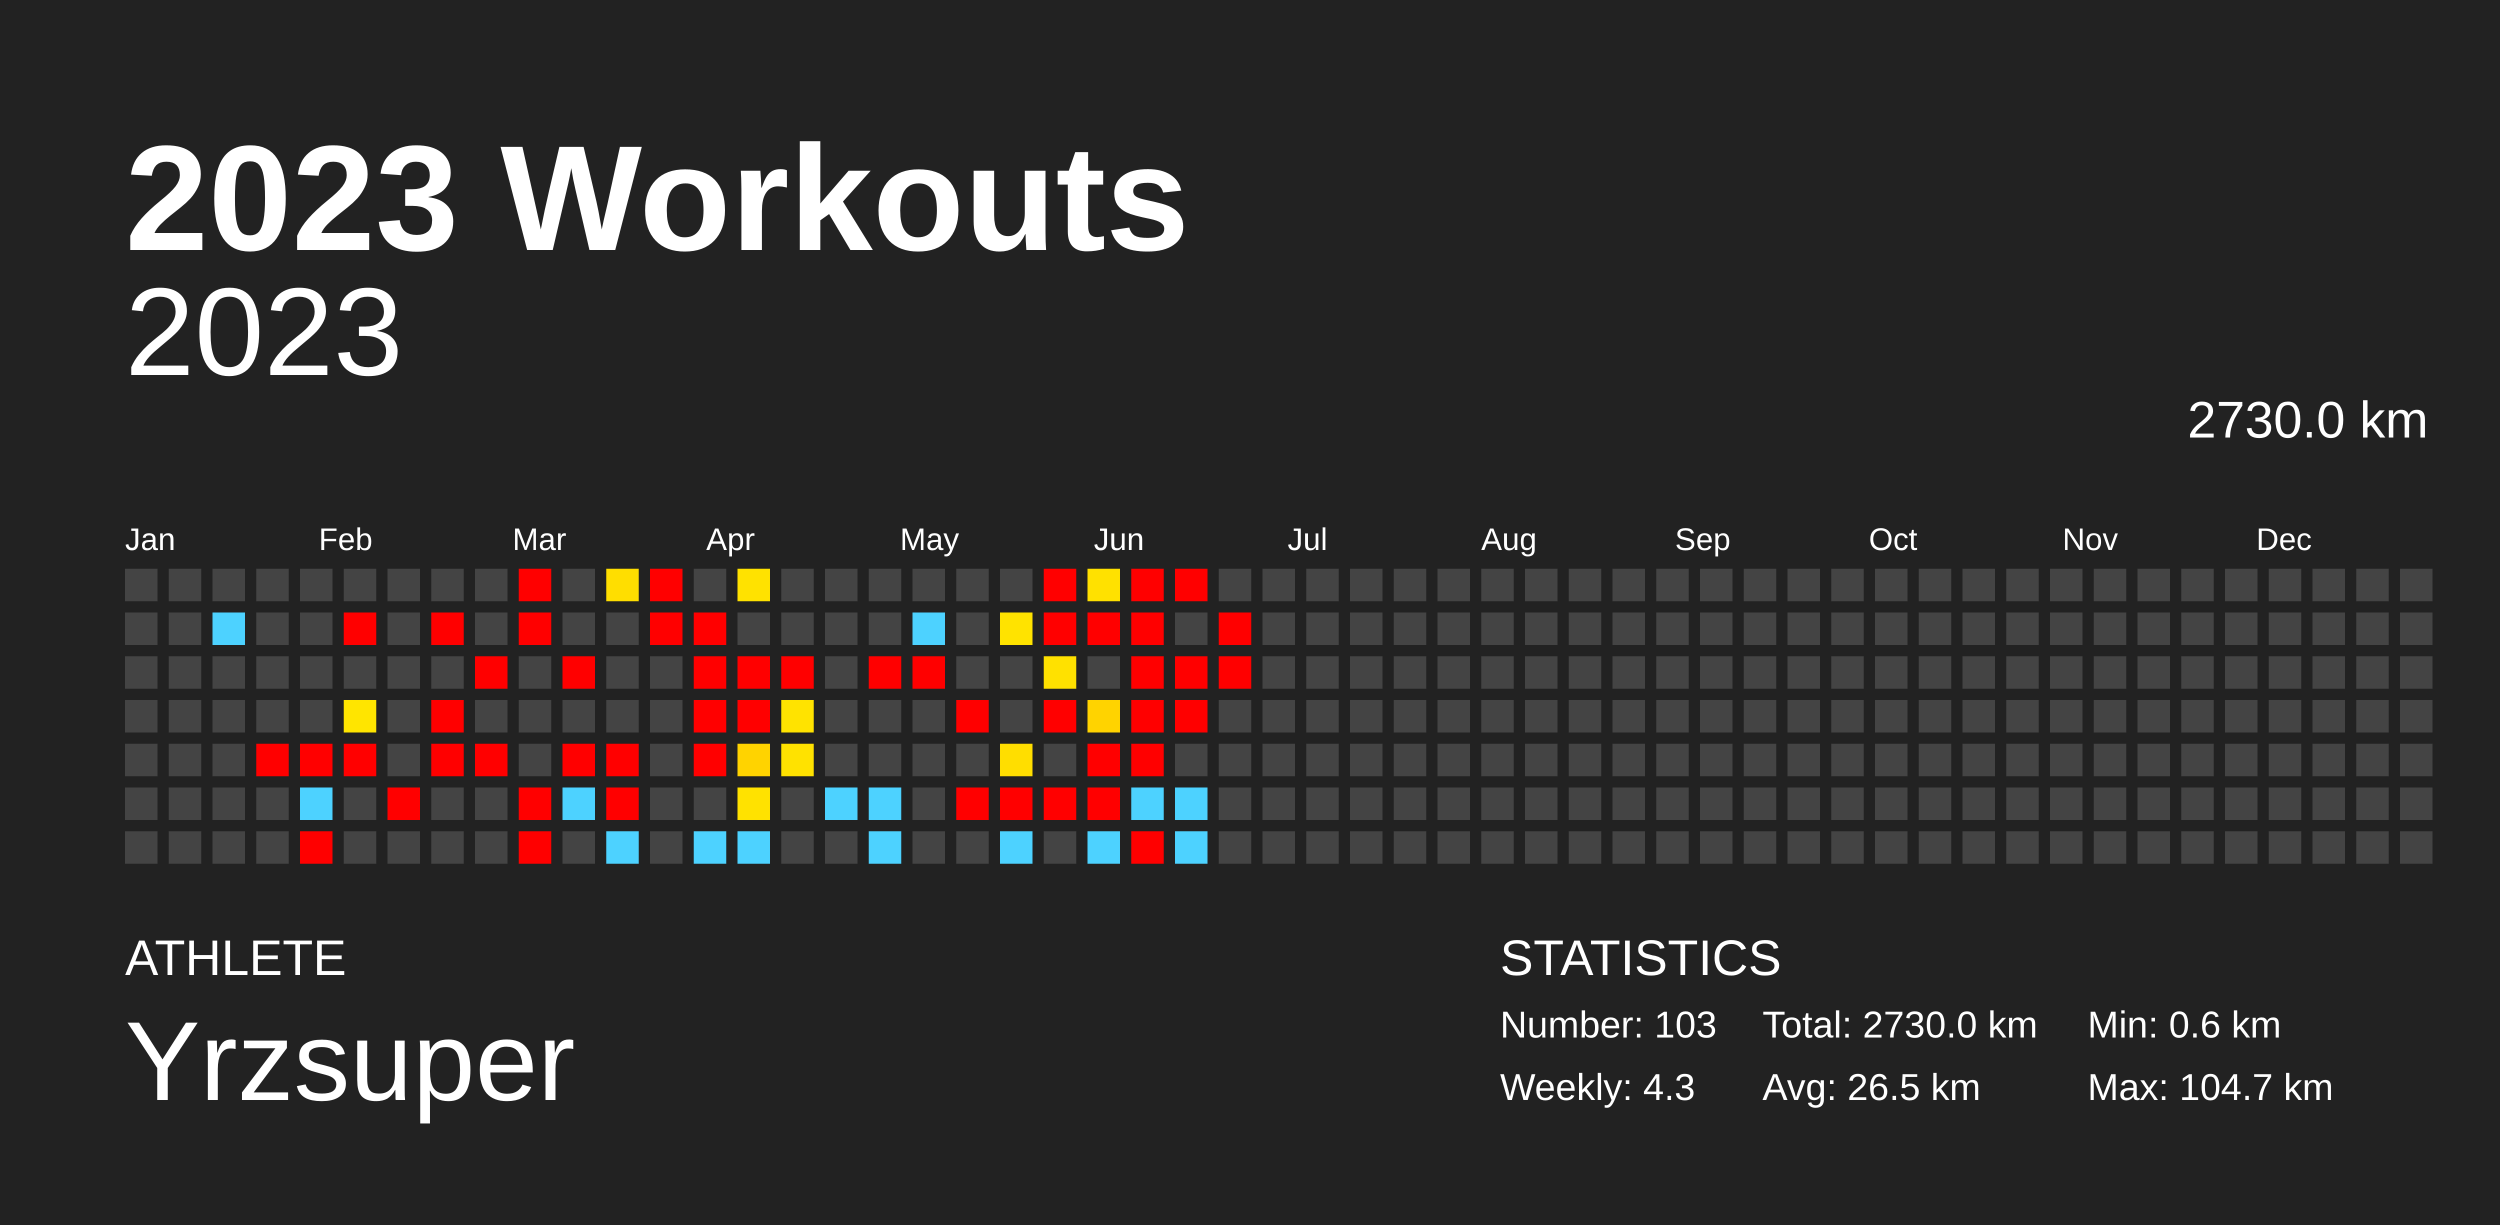
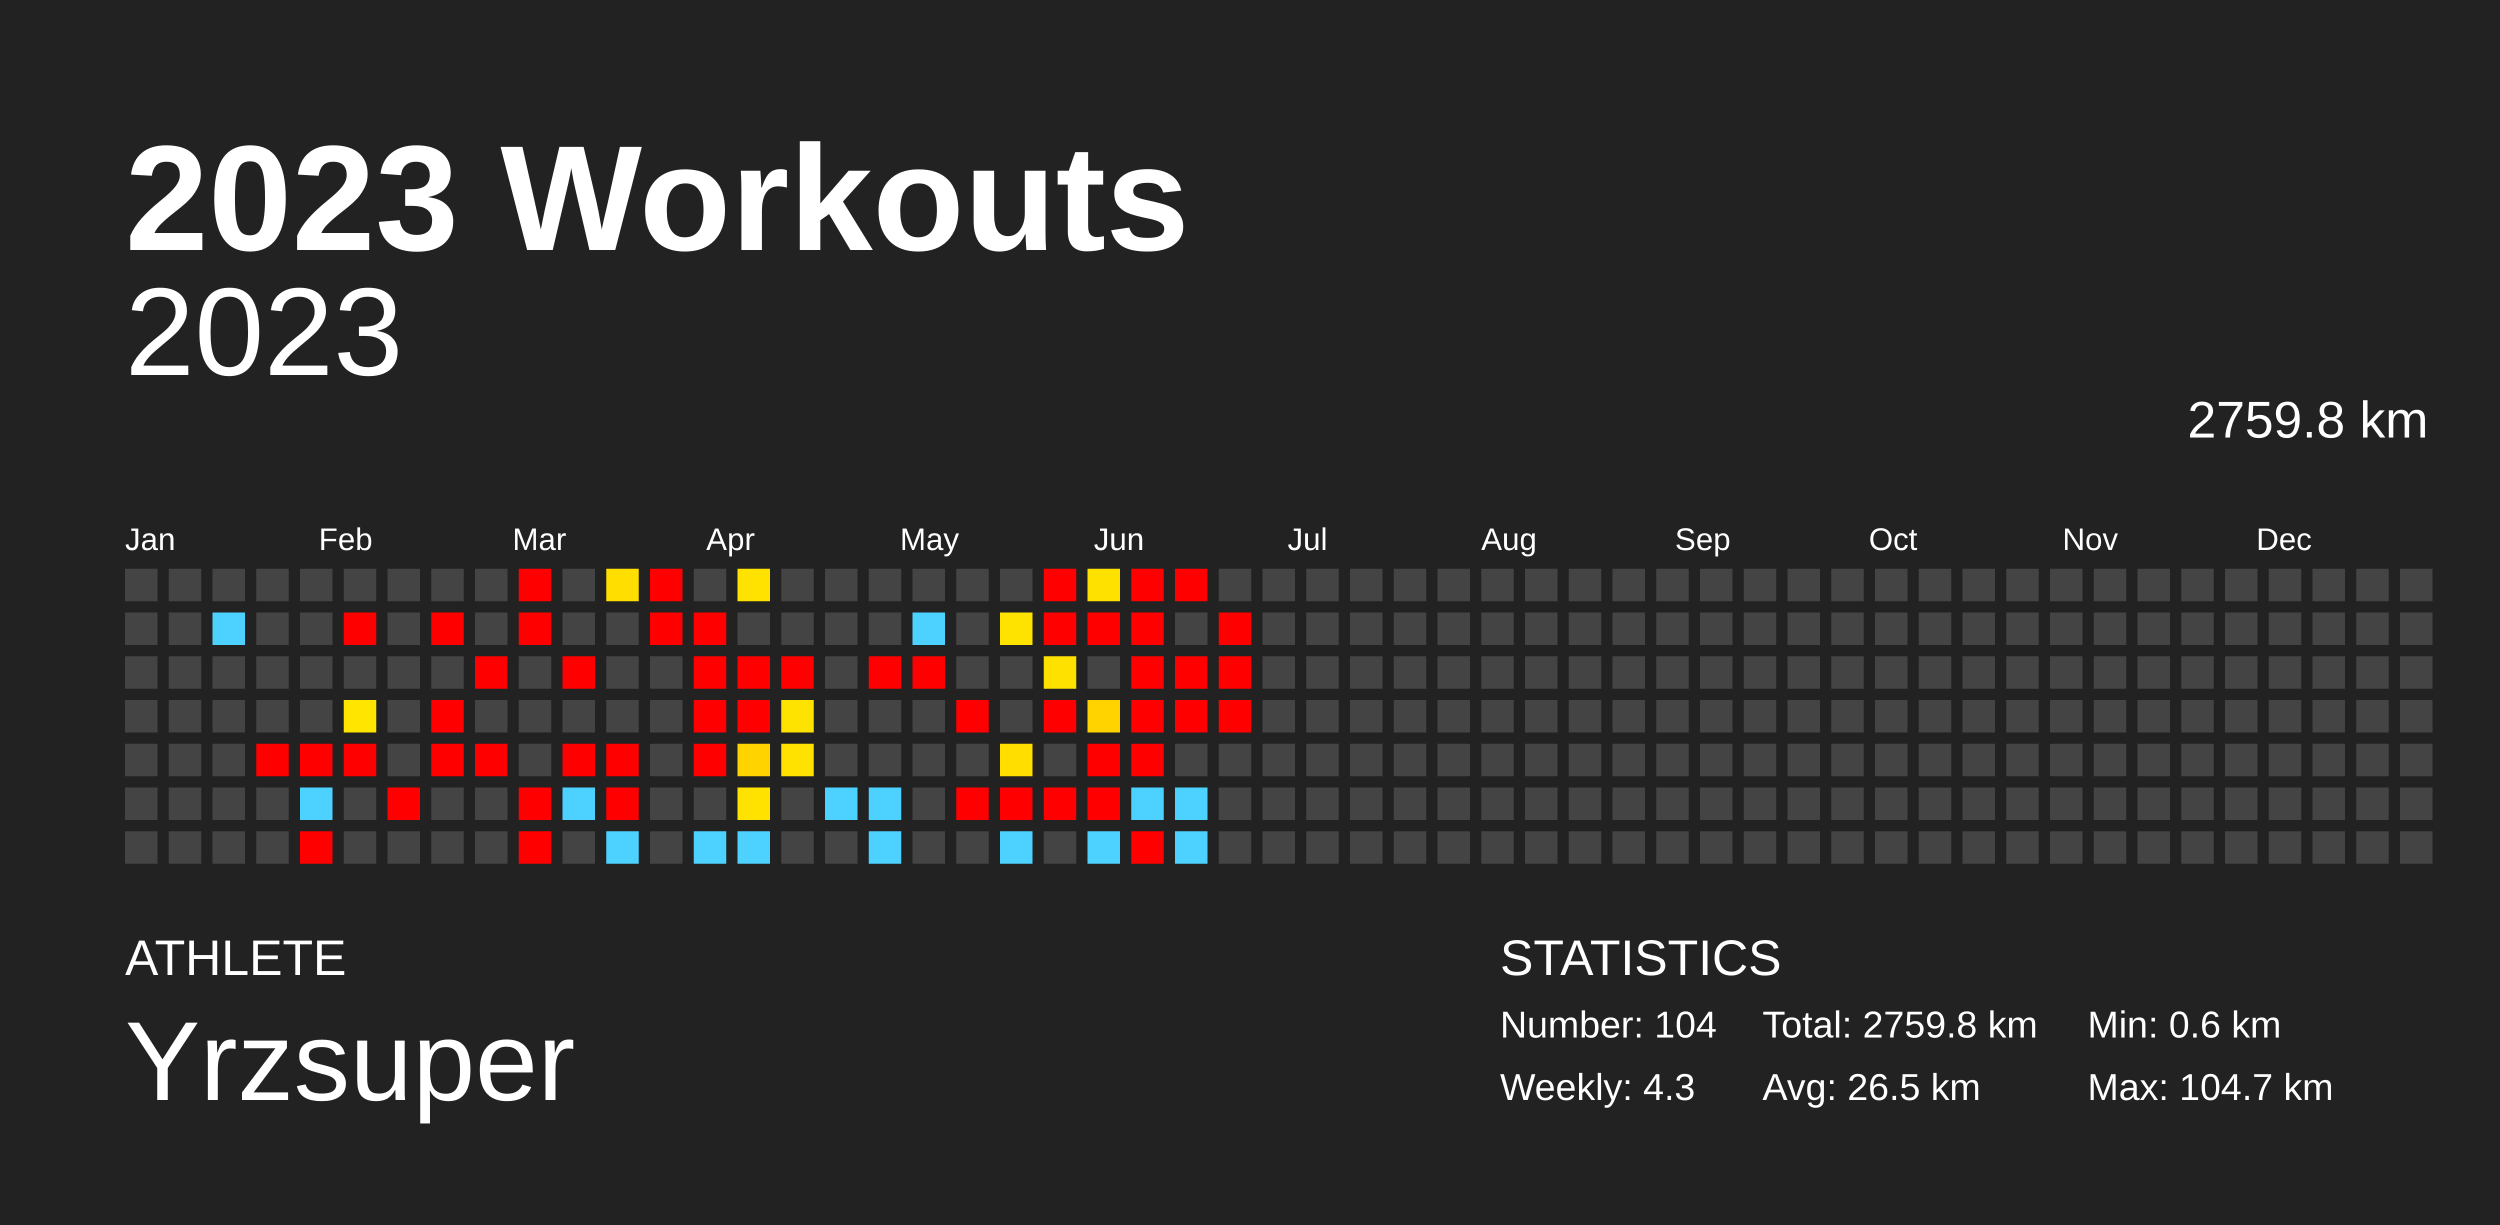
<svg xmlns="http://www.w3.org/2000/svg" baseProfile="full" height="98mm" version="1.1" viewBox="0,0,200,98" width="200mm">
  <defs />
  <rect fill="#222222" height="98" width="200" x="0" y="0" />
  <text fill="#FFFFFF" style="font-size:12px; font-family:Arial; font-weight:bold;" x="10" y="20">2023 Workouts</text>
  <text fill="#FFFFFF" style="font-size:4px; font-family:Arial" x="10" y="78">ATHLETE</text>
  <text fill="#FFFFFF" style="font-size:9px; font-family:Arial" x="10" y="88">Yrzsuper</text>
  <text fill="#FFFFFF" style="font-size:4px; font-family:Arial" x="120" y="78">STATISTICS</text>
-   <text fill="#FFFFFF" style="font-size:3px; font-family:Arial" x="120" y="83">Number: 103</text>
+   <text fill="#FFFFFF" style="font-size:3px; font-family:Arial" x="120" y="83">Number: 104</text>
  <text fill="#FFFFFF" style="font-size:3px; font-family:Arial" x="120" y="88">Weekly: 4.3</text>
-   <text fill="#FFFFFF" style="font-size:3px; font-family:Arial" x="141" y="83">Total: 2730.0 km</text>
+   <text fill="#FFFFFF" style="font-size:3px; font-family:Arial" x="141" y="83">Total: 2759.8 km</text>
  <text fill="#FFFFFF" style="font-size:3px; font-family:Arial" x="141" y="88">Avg: 26.5 km</text>
  <text fill="#FFFFFF" style="font-size:3px; font-family:Arial" x="167" y="83">Min: 0.6 km</text>
  <text fill="#FFFFFF" style="font-size:3px; font-family:Arial" x="167" y="88">Max: 104.7 km</text>
  <text alignment-baseline="hanging" fill="#FFFFFF" style="font-size:10.0px; font-family:Arial;" x="10" y="30">2023</text>
-   <text alignment-baseline="hanging" fill="#FFFFFF" style="font-size:4.125px; font-family:Arial;" x="175" y="35">2730.0 km</text>
+   <text alignment-baseline="hanging" fill="#FFFFFF" style="font-size:4.125px; font-family:Arial;" x="175" y="35">2759.8 km</text>
  <text fill="#FFFFFF" style="font-size:2.5px; font-family:Arial" x="10.0" y="44">Jan</text>
  <text fill="#FFFFFF" style="font-size:2.5px; font-family:Arial" x="25.5" y="44">Feb</text>
  <text fill="#FFFFFF" style="font-size:2.5px; font-family:Arial" x="41.0" y="44">Mar</text>
  <text fill="#FFFFFF" style="font-size:2.5px; font-family:Arial" x="56.5" y="44">Apr</text>
  <text fill="#FFFFFF" style="font-size:2.5px; font-family:Arial" x="72.0" y="44">May</text>
  <text fill="#FFFFFF" style="font-size:2.5px; font-family:Arial" x="87.5" y="44">Jun</text>
  <text fill="#FFFFFF" style="font-size:2.5px; font-family:Arial" x="103.0" y="44">Jul</text>
  <text fill="#FFFFFF" style="font-size:2.5px; font-family:Arial" x="118.5" y="44">Aug</text>
  <text fill="#FFFFFF" style="font-size:2.5px; font-family:Arial" x="134.0" y="44">Sep</text>
  <text fill="#FFFFFF" style="font-size:2.5px; font-family:Arial" x="149.5" y="44">Oct</text>
  <text fill="#FFFFFF" style="font-size:2.5px; font-family:Arial" x="165.0" y="44">Nov</text>
  <text fill="#FFFFFF" style="font-size:2.5px; font-family:Arial" x="180.5" y="44">Dec</text>
  <rect fill="#444444" height="2.6" width="2.6" x="10.0" y="45.5" />
  <rect fill="#444444" height="2.6" width="2.6" x="10.0" y="49.0" />
  <rect fill="#444444" height="2.6" width="2.6" x="10.0" y="52.5" />
  <rect fill="#444444" height="2.6" width="2.6" x="10.0" y="56.0" />
  <rect fill="#444444" height="2.6" width="2.6" x="10.0" y="59.5" />
  <rect fill="#444444" height="2.6" width="2.6" x="10.0" y="63.0" />
  <rect fill="#444444" height="2.6" width="2.6" x="10.0" y="66.5" />
  <rect fill="#444444" height="2.6" width="2.6" x="13.5" y="45.5" />
  <rect fill="#444444" height="2.6" width="2.6" x="13.5" y="49.0" />
  <rect fill="#444444" height="2.6" width="2.6" x="13.5" y="52.5" />
  <rect fill="#444444" height="2.6" width="2.6" x="13.5" y="56.0" />
  <rect fill="#444444" height="2.6" width="2.6" x="13.5" y="59.5" />
  <rect fill="#444444" height="2.6" width="2.6" x="13.5" y="63.0" />
  <rect fill="#444444" height="2.6" width="2.6" x="13.5" y="66.5" />
  <rect fill="#444444" height="2.6" width="2.6" x="17.0" y="45.5" />
  <rect fill="#4dd2ff" height="2.6" width="2.6" x="17.0" y="49.0" />
  <rect fill="#444444" height="2.6" width="2.6" x="17.0" y="52.5" />
  <rect fill="#444444" height="2.6" width="2.6" x="17.0" y="56.0" />
  <rect fill="#444444" height="2.6" width="2.6" x="17.0" y="59.5" />
  <rect fill="#444444" height="2.6" width="2.6" x="17.0" y="63.0" />
  <rect fill="#444444" height="2.6" width="2.6" x="17.0" y="66.5" />
  <rect fill="#444444" height="2.6" width="2.6" x="20.5" y="45.5" />
  <rect fill="#444444" height="2.6" width="2.6" x="20.5" y="49.0" />
  <rect fill="#444444" height="2.6" width="2.6" x="20.5" y="52.5" />
  <rect fill="#444444" height="2.6" width="2.6" x="20.5" y="56.0" />
  <rect fill="red" height="2.6" width="2.6" x="20.5" y="59.5" />
  <rect fill="#444444" height="2.6" width="2.6" x="20.5" y="63.0" />
  <rect fill="#444444" height="2.6" width="2.6" x="20.5" y="66.5" />
  <rect fill="#444444" height="2.6" width="2.6" x="24.0" y="45.5" />
  <rect fill="#444444" height="2.6" width="2.6" x="24.0" y="49.0" />
  <rect fill="#444444" height="2.6" width="2.6" x="24.0" y="52.5" />
  <rect fill="#444444" height="2.6" width="2.6" x="24.0" y="56.0" />
  <rect fill="red" height="2.6" width="2.6" x="24.0" y="59.5" />
  <rect fill="#4dd2ff" height="2.6" width="2.6" x="24.0" y="63.0" />
  <rect fill="red" height="2.6" width="2.6" x="24.0" y="66.5" />
  <rect fill="#444444" height="2.6" width="2.6" x="27.5" y="45.5" />
  <rect fill="red" height="2.6" width="2.6" x="27.5" y="49.0" />
  <rect fill="#444444" height="2.6" width="2.6" x="27.5" y="52.5" />
  <rect fill="#ffe500" height="2.6" width="2.6" x="27.5" y="56.0" />
  <rect fill="red" height="2.6" width="2.6" x="27.5" y="59.5" />
  <rect fill="#444444" height="2.6" width="2.6" x="27.5" y="63.0" />
  <rect fill="#444444" height="2.6" width="2.6" x="27.5" y="66.5" />
  <rect fill="#444444" height="2.6" width="2.6" x="31.0" y="45.5" />
  <rect fill="#444444" height="2.6" width="2.6" x="31.0" y="49.0" />
  <rect fill="#444444" height="2.6" width="2.6" x="31.0" y="52.5" />
  <rect fill="#444444" height="2.6" width="2.6" x="31.0" y="56.0" />
  <rect fill="#444444" height="2.6" width="2.6" x="31.0" y="59.5" />
  <rect fill="red" height="2.6" width="2.6" x="31.0" y="63.0" />
  <rect fill="#444444" height="2.6" width="2.6" x="31.0" y="66.5" />
  <rect fill="#444444" height="2.6" width="2.6" x="34.5" y="45.5" />
  <rect fill="red" height="2.6" width="2.6" x="34.5" y="49.0" />
  <rect fill="#444444" height="2.6" width="2.6" x="34.5" y="52.5" />
  <rect fill="red" height="2.6" width="2.6" x="34.5" y="56.0" />
  <rect fill="red" height="2.6" width="2.6" x="34.5" y="59.5" />
  <rect fill="#444444" height="2.6" width="2.6" x="34.5" y="63.0" />
  <rect fill="#444444" height="2.6" width="2.6" x="34.5" y="66.5" />
  <rect fill="#444444" height="2.6" width="2.6" x="38.0" y="45.5" />
  <rect fill="#444444" height="2.6" width="2.6" x="38.0" y="49.0" />
  <rect fill="red" height="2.6" width="2.6" x="38.0" y="52.5" />
  <rect fill="#444444" height="2.6" width="2.6" x="38.0" y="56.0" />
  <rect fill="red" height="2.6" width="2.6" x="38.0" y="59.5" />
  <rect fill="#444444" height="2.6" width="2.6" x="38.0" y="63.0" />
  <rect fill="#444444" height="2.6" width="2.6" x="38.0" y="66.5" />
  <rect fill="red" height="2.6" width="2.6" x="41.5" y="45.5" />
  <rect fill="red" height="2.6" width="2.6" x="41.5" y="49.0" />
  <rect fill="#444444" height="2.6" width="2.6" x="41.5" y="52.5" />
  <rect fill="#444444" height="2.6" width="2.6" x="41.5" y="56.0" />
  <rect fill="#444444" height="2.6" width="2.6" x="41.5" y="59.5" />
  <rect fill="red" height="2.6" width="2.6" x="41.5" y="63.0" />
  <rect fill="red" height="2.6" width="2.6" x="41.5" y="66.5" />
  <rect fill="#444444" height="2.6" width="2.6" x="45.0" y="45.5" />
  <rect fill="#444444" height="2.6" width="2.6" x="45.0" y="49.0" />
  <rect fill="red" height="2.6" width="2.6" x="45.0" y="52.5" />
  <rect fill="#444444" height="2.6" width="2.6" x="45.0" y="56.0" />
  <rect fill="red" height="2.6" width="2.6" x="45.0" y="59.5" />
  <rect fill="#4dd2ff" height="2.6" width="2.6" x="45.0" y="63.0" />
  <rect fill="#444444" height="2.6" width="2.6" x="45.0" y="66.5" />
  <rect fill="#ffde00" height="2.6" width="2.6" x="48.5" y="45.5" />
  <rect fill="#444444" height="2.6" width="2.6" x="48.5" y="49.0" />
  <rect fill="#444444" height="2.6" width="2.6" x="48.5" y="52.5" />
  <rect fill="#444444" height="2.6" width="2.6" x="48.5" y="56.0" />
  <rect fill="red" height="2.6" width="2.6" x="48.5" y="59.5" />
  <rect fill="red" height="2.6" width="2.6" x="48.5" y="63.0" />
  <rect fill="#4dd2ff" height="2.6" width="2.6" x="48.5" y="66.5" />
  <rect fill="red" height="2.6" width="2.6" x="52.0" y="45.5" />
  <rect fill="red" height="2.6" width="2.6" x="52.0" y="49.0" />
  <rect fill="#444444" height="2.6" width="2.6" x="52.0" y="52.5" />
  <rect fill="#444444" height="2.6" width="2.6" x="52.0" y="56.0" />
  <rect fill="#444444" height="2.6" width="2.6" x="52.0" y="59.5" />
  <rect fill="#444444" height="2.6" width="2.6" x="52.0" y="63.0" />
  <rect fill="#444444" height="2.6" width="2.6" x="52.0" y="66.5" />
  <rect fill="#444444" height="2.6" width="2.6" x="55.5" y="45.5" />
  <rect fill="red" height="2.6" width="2.6" x="55.5" y="49.0" />
  <rect fill="red" height="2.6" width="2.6" x="55.5" y="52.5" />
  <rect fill="red" height="2.6" width="2.6" x="55.5" y="56.0" />
  <rect fill="red" height="2.6" width="2.6" x="55.5" y="59.5" />
  <rect fill="#444444" height="2.6" width="2.6" x="55.5" y="63.0" />
  <rect fill="#4dd2ff" height="2.6" width="2.6" x="55.5" y="66.5" />
  <rect fill="#ffe200" height="2.6" width="2.6" x="59.0" y="45.5" />
  <rect fill="#444444" height="2.6" width="2.6" x="59.0" y="49.0" />
  <rect fill="red" height="2.6" width="2.6" x="59.0" y="52.5" />
  <rect fill="red" height="2.6" width="2.6" x="59.0" y="56.0" />
  <rect fill="#ffd300" height="2.6" width="2.6" x="59.0" y="59.5" />
  <rect fill="#ffe200" height="2.6" width="2.6" x="59.0" y="63.0" />
  <rect fill="#4dd2ff" height="2.6" width="2.6" x="59.0" y="66.5" />
  <rect fill="#444444" height="2.6" width="2.6" x="62.5" y="45.5" />
  <rect fill="#444444" height="2.6" width="2.6" x="62.5" y="49.0" />
  <rect fill="red" height="2.6" width="2.6" x="62.5" y="52.5" />
  <rect fill="#ffe300" height="2.6" width="2.6" x="62.5" y="56.0" />
  <rect fill="#ffe200" height="2.6" width="2.6" x="62.5" y="59.5" />
  <rect fill="#444444" height="2.6" width="2.6" x="62.5" y="63.0" />
  <rect fill="#444444" height="2.6" width="2.6" x="62.5" y="66.5" />
  <rect fill="#444444" height="2.6" width="2.6" x="66.0" y="45.5" />
  <rect fill="#444444" height="2.6" width="2.6" x="66.0" y="49.0" />
  <rect fill="#444444" height="2.6" width="2.6" x="66.0" y="52.5" />
  <rect fill="#444444" height="2.6" width="2.6" x="66.0" y="56.0" />
  <rect fill="#444444" height="2.6" width="2.6" x="66.0" y="59.5" />
  <rect fill="#4dd2ff" height="2.6" width="2.6" x="66.0" y="63.0" />
  <rect fill="#444444" height="2.6" width="2.6" x="66.0" y="66.5" />
  <rect fill="#444444" height="2.6" width="2.6" x="69.5" y="45.5" />
  <rect fill="#444444" height="2.6" width="2.6" x="69.5" y="49.0" />
  <rect fill="red" height="2.6" width="2.6" x="69.5" y="52.5" />
  <rect fill="#444444" height="2.6" width="2.6" x="69.5" y="56.0" />
  <rect fill="#444444" height="2.6" width="2.6" x="69.5" y="59.5" />
  <rect fill="#4dd2ff" height="2.6" width="2.6" x="69.5" y="63.0" />
  <rect fill="#4dd2ff" height="2.6" width="2.6" x="69.5" y="66.5" />
  <rect fill="#444444" height="2.6" width="2.6" x="73.0" y="45.5" />
  <rect fill="#4dd2ff" height="2.6" width="2.6" x="73.0" y="49.0" />
  <rect fill="red" height="2.6" width="2.6" x="73.0" y="52.5" />
  <rect fill="#444444" height="2.6" width="2.6" x="73.0" y="56.0" />
  <rect fill="#444444" height="2.6" width="2.6" x="73.0" y="59.5" />
  <rect fill="#444444" height="2.6" width="2.6" x="73.0" y="63.0" />
  <rect fill="#444444" height="2.6" width="2.6" x="73.0" y="66.5" />
  <rect fill="#444444" height="2.6" width="2.6" x="76.5" y="45.5" />
  <rect fill="#444444" height="2.6" width="2.6" x="76.5" y="49.0" />
  <rect fill="#444444" height="2.6" width="2.6" x="76.5" y="52.5" />
  <rect fill="red" height="2.6" width="2.6" x="76.5" y="56.0" />
  <rect fill="#444444" height="2.6" width="2.6" x="76.5" y="59.5" />
  <rect fill="red" height="2.6" width="2.6" x="76.5" y="63.0" />
  <rect fill="#444444" height="2.6" width="2.6" x="76.5" y="66.5" />
  <rect fill="#444444" height="2.6" width="2.6" x="80.0" y="45.5" />
  <rect fill="#ffe300" height="2.6" width="2.6" x="80.0" y="49.0" />
  <rect fill="#444444" height="2.6" width="2.6" x="80.0" y="52.5" />
  <rect fill="#444444" height="2.6" width="2.6" x="80.0" y="56.0" />
  <rect fill="#ffde00" height="2.6" width="2.6" x="80.0" y="59.5" />
  <rect fill="red" height="2.6" width="2.6" x="80.0" y="63.0" />
  <rect fill="#4dd2ff" height="2.6" width="2.6" x="80.0" y="66.5" />
  <rect fill="red" height="2.6" width="2.6" x="83.5" y="45.5" />
  <rect fill="red" height="2.6" width="2.6" x="83.5" y="49.0" />
  <rect fill="#ffe100" height="2.6" width="2.6" x="83.5" y="52.5" />
  <rect fill="red" height="2.6" width="2.6" x="83.5" y="56.0" />
  <rect fill="#444444" height="2.6" width="2.6" x="83.5" y="59.5" />
  <rect fill="red" height="2.6" width="2.6" x="83.5" y="63.0" />
  <rect fill="#444444" height="2.6" width="2.6" x="83.5" y="66.5" />
  <rect fill="#ffe100" height="2.6" width="2.6" x="87.0" y="45.5" />
  <rect fill="red" height="2.6" width="2.6" x="87.0" y="49.0" />
  <rect fill="#444444" height="2.6" width="2.6" x="87.0" y="52.5" />
  <rect fill="#ffd300" height="2.6" width="2.6" x="87.0" y="56.0" />
  <rect fill="red" height="2.6" width="2.6" x="87.0" y="59.5" />
  <rect fill="red" height="2.6" width="2.6" x="87.0" y="63.0" />
  <rect fill="#4dd2ff" height="2.6" width="2.6" x="87.0" y="66.5" />
  <rect fill="red" height="2.6" width="2.6" x="90.5" y="45.5" />
  <rect fill="red" height="2.6" width="2.6" x="90.5" y="49.0" />
  <rect fill="red" height="2.6" width="2.6" x="90.5" y="52.5" />
  <rect fill="red" height="2.6" width="2.6" x="90.5" y="56.0" />
  <rect fill="red" height="2.6" width="2.6" x="90.5" y="59.5" />
  <rect fill="#4dd2ff" height="2.6" width="2.6" x="90.5" y="63.0" />
  <rect fill="red" height="2.6" width="2.6" x="90.5" y="66.5" />
  <rect fill="red" height="2.6" width="2.6" x="94.0" y="45.5" />
  <rect fill="#444444" height="2.6" width="2.6" x="94.0" y="49.0" />
  <rect fill="red" height="2.6" width="2.6" x="94.0" y="52.5" />
  <rect fill="red" height="2.6" width="2.6" x="94.0" y="56.0" />
  <rect fill="#444444" height="2.6" width="2.6" x="94.0" y="59.5" />
  <rect fill="#4dd2ff" height="2.6" width="2.6" x="94.0" y="63.0" />
  <rect fill="#4dd2ff" height="2.6" width="2.6" x="94.0" y="66.5" />
  <rect fill="#444444" height="2.6" width="2.6" x="97.5" y="45.5" />
  <rect fill="red" height="2.6" width="2.6" x="97.5" y="49.0" />
  <rect fill="red" height="2.6" width="2.6" x="97.5" y="52.5" />
-   <rect fill="#444444" height="2.6" width="2.6" x="97.5" y="56.0" />
+   <rect fill="red" height="2.6" width="2.6" x="97.5" y="56.0" />
  <rect fill="#444444" height="2.6" width="2.6" x="97.5" y="59.5" />
  <rect fill="#444444" height="2.6" width="2.6" x="97.5" y="63.0" />
  <rect fill="#444444" height="2.6" width="2.6" x="97.5" y="66.5" />
  <rect fill="#444444" height="2.6" width="2.6" x="101.0" y="45.5" />
  <rect fill="#444444" height="2.6" width="2.6" x="101.0" y="49.0" />
  <rect fill="#444444" height="2.6" width="2.6" x="101.0" y="52.5" />
  <rect fill="#444444" height="2.6" width="2.6" x="101.0" y="56.0" />
  <rect fill="#444444" height="2.6" width="2.6" x="101.0" y="59.5" />
  <rect fill="#444444" height="2.6" width="2.6" x="101.0" y="63.0" />
  <rect fill="#444444" height="2.6" width="2.6" x="101.0" y="66.5" />
  <rect fill="#444444" height="2.6" width="2.6" x="104.5" y="45.5" />
  <rect fill="#444444" height="2.6" width="2.6" x="104.5" y="49.0" />
  <rect fill="#444444" height="2.6" width="2.6" x="104.5" y="52.5" />
  <rect fill="#444444" height="2.6" width="2.6" x="104.5" y="56.0" />
  <rect fill="#444444" height="2.6" width="2.6" x="104.5" y="59.5" />
  <rect fill="#444444" height="2.6" width="2.6" x="104.5" y="63.0" />
  <rect fill="#444444" height="2.6" width="2.6" x="104.5" y="66.5" />
  <rect fill="#444444" height="2.6" width="2.6" x="108.0" y="45.5" />
  <rect fill="#444444" height="2.6" width="2.6" x="108.0" y="49.0" />
  <rect fill="#444444" height="2.6" width="2.6" x="108.0" y="52.5" />
  <rect fill="#444444" height="2.6" width="2.6" x="108.0" y="56.0" />
  <rect fill="#444444" height="2.6" width="2.6" x="108.0" y="59.5" />
  <rect fill="#444444" height="2.6" width="2.6" x="108.0" y="63.0" />
  <rect fill="#444444" height="2.6" width="2.6" x="108.0" y="66.5" />
  <rect fill="#444444" height="2.6" width="2.6" x="111.5" y="45.5" />
  <rect fill="#444444" height="2.6" width="2.6" x="111.5" y="49.0" />
  <rect fill="#444444" height="2.6" width="2.6" x="111.5" y="52.5" />
  <rect fill="#444444" height="2.6" width="2.6" x="111.5" y="56.0" />
  <rect fill="#444444" height="2.6" width="2.6" x="111.5" y="59.5" />
  <rect fill="#444444" height="2.6" width="2.6" x="111.5" y="63.0" />
  <rect fill="#444444" height="2.6" width="2.6" x="111.5" y="66.5" />
  <rect fill="#444444" height="2.6" width="2.6" x="115.0" y="45.5" />
  <rect fill="#444444" height="2.6" width="2.6" x="115.0" y="49.0" />
  <rect fill="#444444" height="2.6" width="2.6" x="115.0" y="52.5" />
  <rect fill="#444444" height="2.6" width="2.6" x="115.0" y="56.0" />
  <rect fill="#444444" height="2.6" width="2.6" x="115.0" y="59.5" />
  <rect fill="#444444" height="2.6" width="2.6" x="115.0" y="63.0" />
  <rect fill="#444444" height="2.6" width="2.6" x="115.0" y="66.5" />
  <rect fill="#444444" height="2.6" width="2.6" x="118.5" y="45.5" />
  <rect fill="#444444" height="2.6" width="2.6" x="118.5" y="49.0" />
  <rect fill="#444444" height="2.6" width="2.6" x="118.5" y="52.5" />
  <rect fill="#444444" height="2.6" width="2.6" x="118.5" y="56.0" />
  <rect fill="#444444" height="2.6" width="2.6" x="118.5" y="59.5" />
  <rect fill="#444444" height="2.6" width="2.6" x="118.5" y="63.0" />
  <rect fill="#444444" height="2.6" width="2.6" x="118.5" y="66.5" />
  <rect fill="#444444" height="2.6" width="2.6" x="122.0" y="45.5" />
  <rect fill="#444444" height="2.6" width="2.6" x="122.0" y="49.0" />
  <rect fill="#444444" height="2.6" width="2.6" x="122.0" y="52.5" />
  <rect fill="#444444" height="2.6" width="2.6" x="122.0" y="56.0" />
  <rect fill="#444444" height="2.6" width="2.6" x="122.0" y="59.5" />
  <rect fill="#444444" height="2.6" width="2.6" x="122.0" y="63.0" />
  <rect fill="#444444" height="2.6" width="2.6" x="122.0" y="66.5" />
  <rect fill="#444444" height="2.6" width="2.6" x="125.5" y="45.5" />
  <rect fill="#444444" height="2.6" width="2.6" x="125.5" y="49.0" />
  <rect fill="#444444" height="2.6" width="2.6" x="125.5" y="52.5" />
  <rect fill="#444444" height="2.6" width="2.6" x="125.5" y="56.0" />
  <rect fill="#444444" height="2.6" width="2.6" x="125.5" y="59.5" />
  <rect fill="#444444" height="2.6" width="2.6" x="125.5" y="63.0" />
  <rect fill="#444444" height="2.6" width="2.6" x="125.5" y="66.5" />
  <rect fill="#444444" height="2.6" width="2.6" x="129.0" y="45.5" />
  <rect fill="#444444" height="2.6" width="2.6" x="129.0" y="49.0" />
  <rect fill="#444444" height="2.6" width="2.6" x="129.0" y="52.5" />
  <rect fill="#444444" height="2.6" width="2.6" x="129.0" y="56.0" />
  <rect fill="#444444" height="2.6" width="2.6" x="129.0" y="59.5" />
  <rect fill="#444444" height="2.6" width="2.6" x="129.0" y="63.0" />
  <rect fill="#444444" height="2.6" width="2.6" x="129.0" y="66.5" />
  <rect fill="#444444" height="2.6" width="2.6" x="132.5" y="45.5" />
  <rect fill="#444444" height="2.6" width="2.6" x="132.5" y="49.0" />
  <rect fill="#444444" height="2.6" width="2.6" x="132.5" y="52.5" />
  <rect fill="#444444" height="2.6" width="2.6" x="132.5" y="56.0" />
  <rect fill="#444444" height="2.6" width="2.6" x="132.5" y="59.5" />
  <rect fill="#444444" height="2.6" width="2.6" x="132.5" y="63.0" />
  <rect fill="#444444" height="2.6" width="2.6" x="132.5" y="66.5" />
  <rect fill="#444444" height="2.6" width="2.6" x="136.0" y="45.5" />
  <rect fill="#444444" height="2.6" width="2.6" x="136.0" y="49.0" />
  <rect fill="#444444" height="2.6" width="2.6" x="136.0" y="52.5" />
  <rect fill="#444444" height="2.6" width="2.6" x="136.0" y="56.0" />
  <rect fill="#444444" height="2.6" width="2.6" x="136.0" y="59.5" />
  <rect fill="#444444" height="2.6" width="2.6" x="136.0" y="63.0" />
  <rect fill="#444444" height="2.6" width="2.6" x="136.0" y="66.5" />
  <rect fill="#444444" height="2.6" width="2.6" x="139.5" y="45.5" />
  <rect fill="#444444" height="2.6" width="2.6" x="139.5" y="49.0" />
  <rect fill="#444444" height="2.6" width="2.6" x="139.5" y="52.5" />
  <rect fill="#444444" height="2.6" width="2.6" x="139.5" y="56.0" />
  <rect fill="#444444" height="2.6" width="2.6" x="139.5" y="59.5" />
  <rect fill="#444444" height="2.6" width="2.6" x="139.5" y="63.0" />
  <rect fill="#444444" height="2.6" width="2.6" x="139.5" y="66.5" />
  <rect fill="#444444" height="2.6" width="2.6" x="143.0" y="45.5" />
  <rect fill="#444444" height="2.6" width="2.6" x="143.0" y="49.0" />
  <rect fill="#444444" height="2.6" width="2.6" x="143.0" y="52.5" />
  <rect fill="#444444" height="2.6" width="2.6" x="143.0" y="56.0" />
  <rect fill="#444444" height="2.6" width="2.6" x="143.0" y="59.5" />
  <rect fill="#444444" height="2.6" width="2.6" x="143.0" y="63.0" />
  <rect fill="#444444" height="2.6" width="2.6" x="143.0" y="66.5" />
  <rect fill="#444444" height="2.6" width="2.6" x="146.5" y="45.5" />
  <rect fill="#444444" height="2.6" width="2.6" x="146.5" y="49.0" />
  <rect fill="#444444" height="2.6" width="2.6" x="146.5" y="52.5" />
  <rect fill="#444444" height="2.6" width="2.6" x="146.5" y="56.0" />
  <rect fill="#444444" height="2.6" width="2.6" x="146.5" y="59.5" />
  <rect fill="#444444" height="2.6" width="2.6" x="146.5" y="63.0" />
  <rect fill="#444444" height="2.6" width="2.6" x="146.5" y="66.5" />
  <rect fill="#444444" height="2.6" width="2.6" x="150.0" y="45.5" />
  <rect fill="#444444" height="2.6" width="2.6" x="150.0" y="49.0" />
  <rect fill="#444444" height="2.6" width="2.6" x="150.0" y="52.5" />
  <rect fill="#444444" height="2.6" width="2.6" x="150.0" y="56.0" />
  <rect fill="#444444" height="2.6" width="2.6" x="150.0" y="59.5" />
  <rect fill="#444444" height="2.6" width="2.6" x="150.0" y="63.0" />
  <rect fill="#444444" height="2.6" width="2.6" x="150.0" y="66.5" />
  <rect fill="#444444" height="2.6" width="2.6" x="153.5" y="45.5" />
  <rect fill="#444444" height="2.6" width="2.6" x="153.5" y="49.0" />
  <rect fill="#444444" height="2.6" width="2.6" x="153.5" y="52.5" />
  <rect fill="#444444" height="2.6" width="2.6" x="153.5" y="56.0" />
  <rect fill="#444444" height="2.6" width="2.6" x="153.5" y="59.5" />
  <rect fill="#444444" height="2.6" width="2.6" x="153.5" y="63.0" />
  <rect fill="#444444" height="2.6" width="2.6" x="153.5" y="66.5" />
  <rect fill="#444444" height="2.6" width="2.6" x="157.0" y="45.5" />
  <rect fill="#444444" height="2.6" width="2.6" x="157.0" y="49.0" />
  <rect fill="#444444" height="2.6" width="2.6" x="157.0" y="52.5" />
  <rect fill="#444444" height="2.6" width="2.6" x="157.0" y="56.0" />
  <rect fill="#444444" height="2.6" width="2.6" x="157.0" y="59.5" />
  <rect fill="#444444" height="2.6" width="2.6" x="157.0" y="63.0" />
  <rect fill="#444444" height="2.6" width="2.6" x="157.0" y="66.5" />
  <rect fill="#444444" height="2.6" width="2.6" x="160.5" y="45.5" />
  <rect fill="#444444" height="2.6" width="2.6" x="160.5" y="49.0" />
  <rect fill="#444444" height="2.6" width="2.6" x="160.5" y="52.5" />
  <rect fill="#444444" height="2.6" width="2.6" x="160.5" y="56.0" />
  <rect fill="#444444" height="2.6" width="2.6" x="160.5" y="59.5" />
  <rect fill="#444444" height="2.6" width="2.6" x="160.5" y="63.0" />
  <rect fill="#444444" height="2.6" width="2.6" x="160.5" y="66.5" />
  <rect fill="#444444" height="2.6" width="2.6" x="164.0" y="45.5" />
  <rect fill="#444444" height="2.6" width="2.6" x="164.0" y="49.0" />
  <rect fill="#444444" height="2.6" width="2.6" x="164.0" y="52.5" />
  <rect fill="#444444" height="2.6" width="2.6" x="164.0" y="56.0" />
  <rect fill="#444444" height="2.6" width="2.6" x="164.0" y="59.5" />
  <rect fill="#444444" height="2.6" width="2.6" x="164.0" y="63.0" />
  <rect fill="#444444" height="2.6" width="2.6" x="164.0" y="66.5" />
  <rect fill="#444444" height="2.6" width="2.6" x="167.5" y="45.5" />
  <rect fill="#444444" height="2.6" width="2.6" x="167.5" y="49.0" />
  <rect fill="#444444" height="2.6" width="2.6" x="167.5" y="52.5" />
  <rect fill="#444444" height="2.6" width="2.6" x="167.5" y="56.0" />
  <rect fill="#444444" height="2.6" width="2.6" x="167.5" y="59.5" />
  <rect fill="#444444" height="2.6" width="2.6" x="167.5" y="63.0" />
  <rect fill="#444444" height="2.6" width="2.6" x="167.5" y="66.5" />
  <rect fill="#444444" height="2.6" width="2.6" x="171.0" y="45.5" />
  <rect fill="#444444" height="2.6" width="2.6" x="171.0" y="49.0" />
  <rect fill="#444444" height="2.6" width="2.6" x="171.0" y="52.5" />
  <rect fill="#444444" height="2.6" width="2.6" x="171.0" y="56.0" />
  <rect fill="#444444" height="2.6" width="2.6" x="171.0" y="59.5" />
  <rect fill="#444444" height="2.6" width="2.6" x="171.0" y="63.0" />
  <rect fill="#444444" height="2.6" width="2.6" x="171.0" y="66.5" />
  <rect fill="#444444" height="2.6" width="2.6" x="174.5" y="45.5" />
  <rect fill="#444444" height="2.6" width="2.6" x="174.5" y="49.0" />
  <rect fill="#444444" height="2.6" width="2.6" x="174.5" y="52.5" />
  <rect fill="#444444" height="2.6" width="2.6" x="174.5" y="56.0" />
  <rect fill="#444444" height="2.6" width="2.6" x="174.5" y="59.5" />
  <rect fill="#444444" height="2.6" width="2.6" x="174.5" y="63.0" />
  <rect fill="#444444" height="2.6" width="2.6" x="174.5" y="66.5" />
  <rect fill="#444444" height="2.6" width="2.6" x="178.0" y="45.5" />
  <rect fill="#444444" height="2.6" width="2.6" x="178.0" y="49.0" />
  <rect fill="#444444" height="2.6" width="2.6" x="178.0" y="52.5" />
  <rect fill="#444444" height="2.6" width="2.6" x="178.0" y="56.0" />
  <rect fill="#444444" height="2.6" width="2.6" x="178.0" y="59.5" />
  <rect fill="#444444" height="2.6" width="2.6" x="178.0" y="63.0" />
  <rect fill="#444444" height="2.6" width="2.6" x="178.0" y="66.5" />
  <rect fill="#444444" height="2.6" width="2.6" x="181.5" y="45.5" />
  <rect fill="#444444" height="2.6" width="2.6" x="181.5" y="49.0" />
  <rect fill="#444444" height="2.6" width="2.6" x="181.5" y="52.5" />
  <rect fill="#444444" height="2.6" width="2.6" x="181.5" y="56.0" />
  <rect fill="#444444" height="2.6" width="2.6" x="181.5" y="59.5" />
  <rect fill="#444444" height="2.6" width="2.6" x="181.5" y="63.0" />
  <rect fill="#444444" height="2.6" width="2.6" x="181.5" y="66.5" />
  <rect fill="#444444" height="2.6" width="2.6" x="185.0" y="45.5" />
  <rect fill="#444444" height="2.6" width="2.6" x="185.0" y="49.0" />
  <rect fill="#444444" height="2.6" width="2.6" x="185.0" y="52.5" />
  <rect fill="#444444" height="2.6" width="2.6" x="185.0" y="56.0" />
  <rect fill="#444444" height="2.6" width="2.6" x="185.0" y="59.5" />
  <rect fill="#444444" height="2.6" width="2.6" x="185.0" y="63.0" />
  <rect fill="#444444" height="2.6" width="2.6" x="185.0" y="66.5" />
  <rect fill="#444444" height="2.6" width="2.6" x="188.5" y="45.5" />
  <rect fill="#444444" height="2.6" width="2.6" x="188.5" y="49.0" />
  <rect fill="#444444" height="2.6" width="2.6" x="188.5" y="52.5" />
  <rect fill="#444444" height="2.6" width="2.6" x="188.5" y="56.0" />
  <rect fill="#444444" height="2.6" width="2.6" x="188.5" y="59.5" />
  <rect fill="#444444" height="2.6" width="2.6" x="188.5" y="63.0" />
  <rect fill="#444444" height="2.6" width="2.6" x="188.5" y="66.5" />
  <rect fill="#444444" height="2.6" width="2.6" x="192.0" y="45.5" />
  <rect fill="#444444" height="2.6" width="2.6" x="192.0" y="49.0" />
  <rect fill="#444444" height="2.6" width="2.6" x="192.0" y="52.5" />
  <rect fill="#444444" height="2.6" width="2.6" x="192.0" y="56.0" />
  <rect fill="#444444" height="2.6" width="2.6" x="192.0" y="59.5" />
  <rect fill="#444444" height="2.6" width="2.6" x="192.0" y="63.0" />
  <rect fill="#444444" height="2.6" width="2.6" x="192.0" y="66.5" />
</svg>
